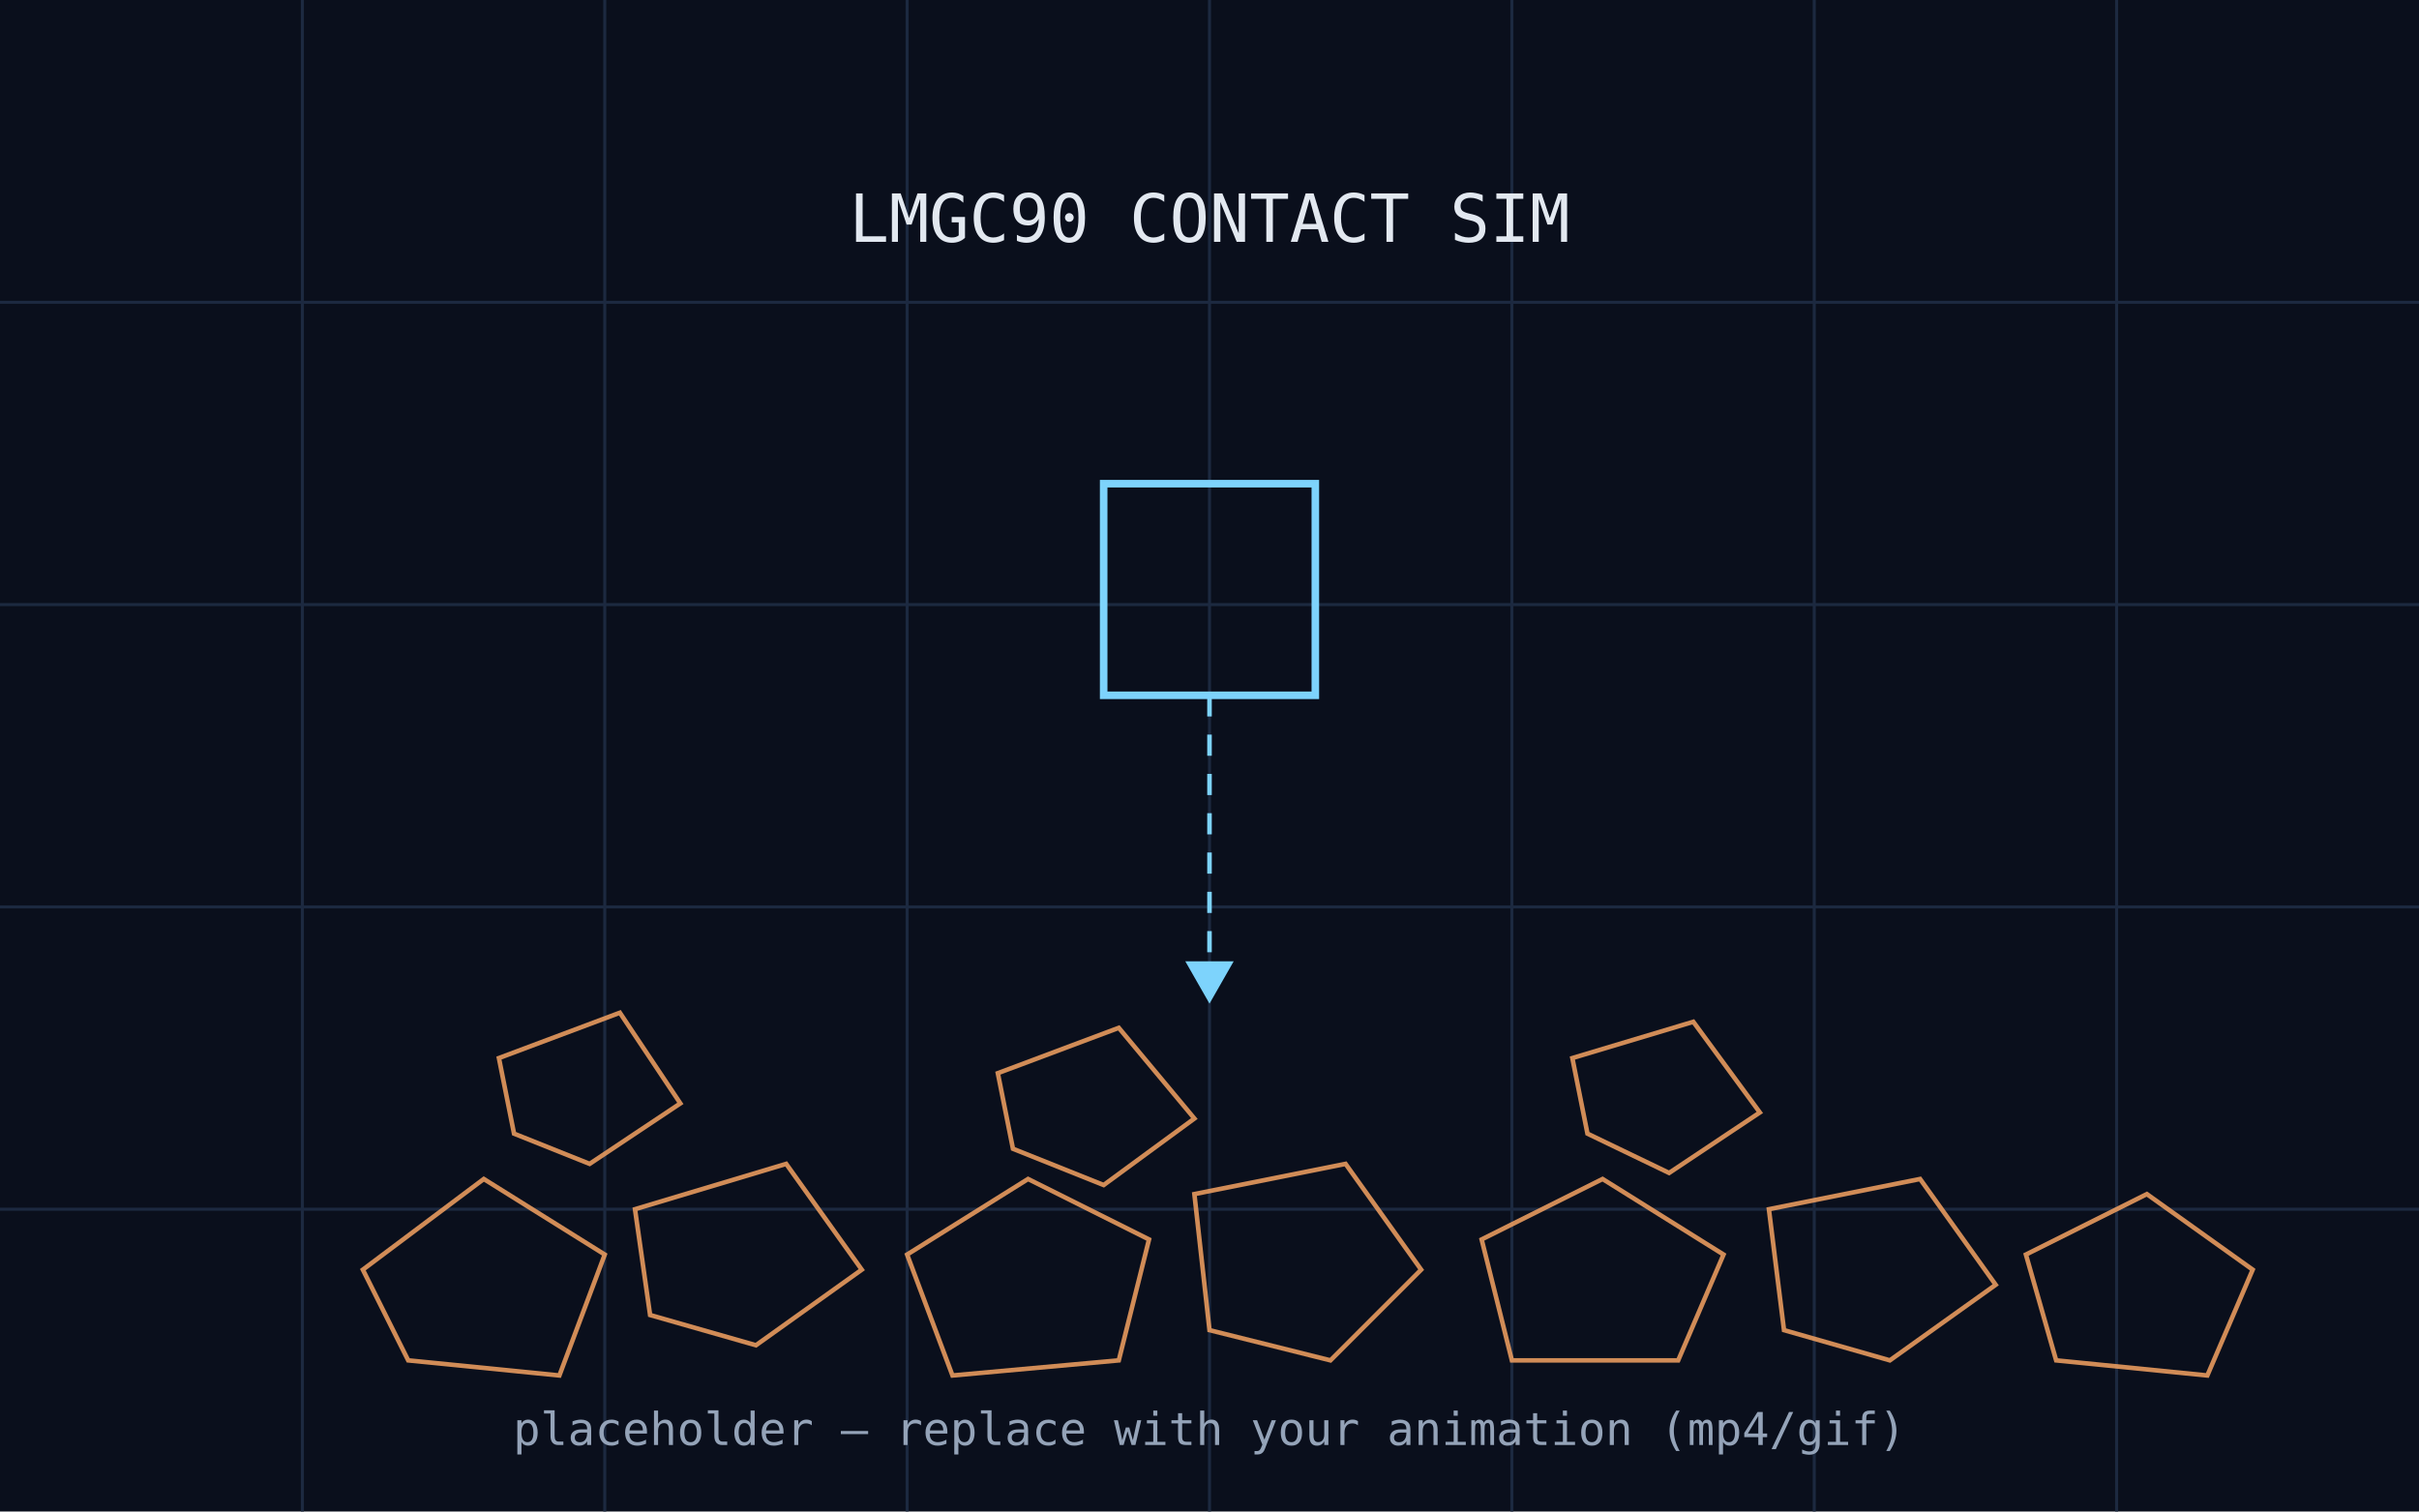
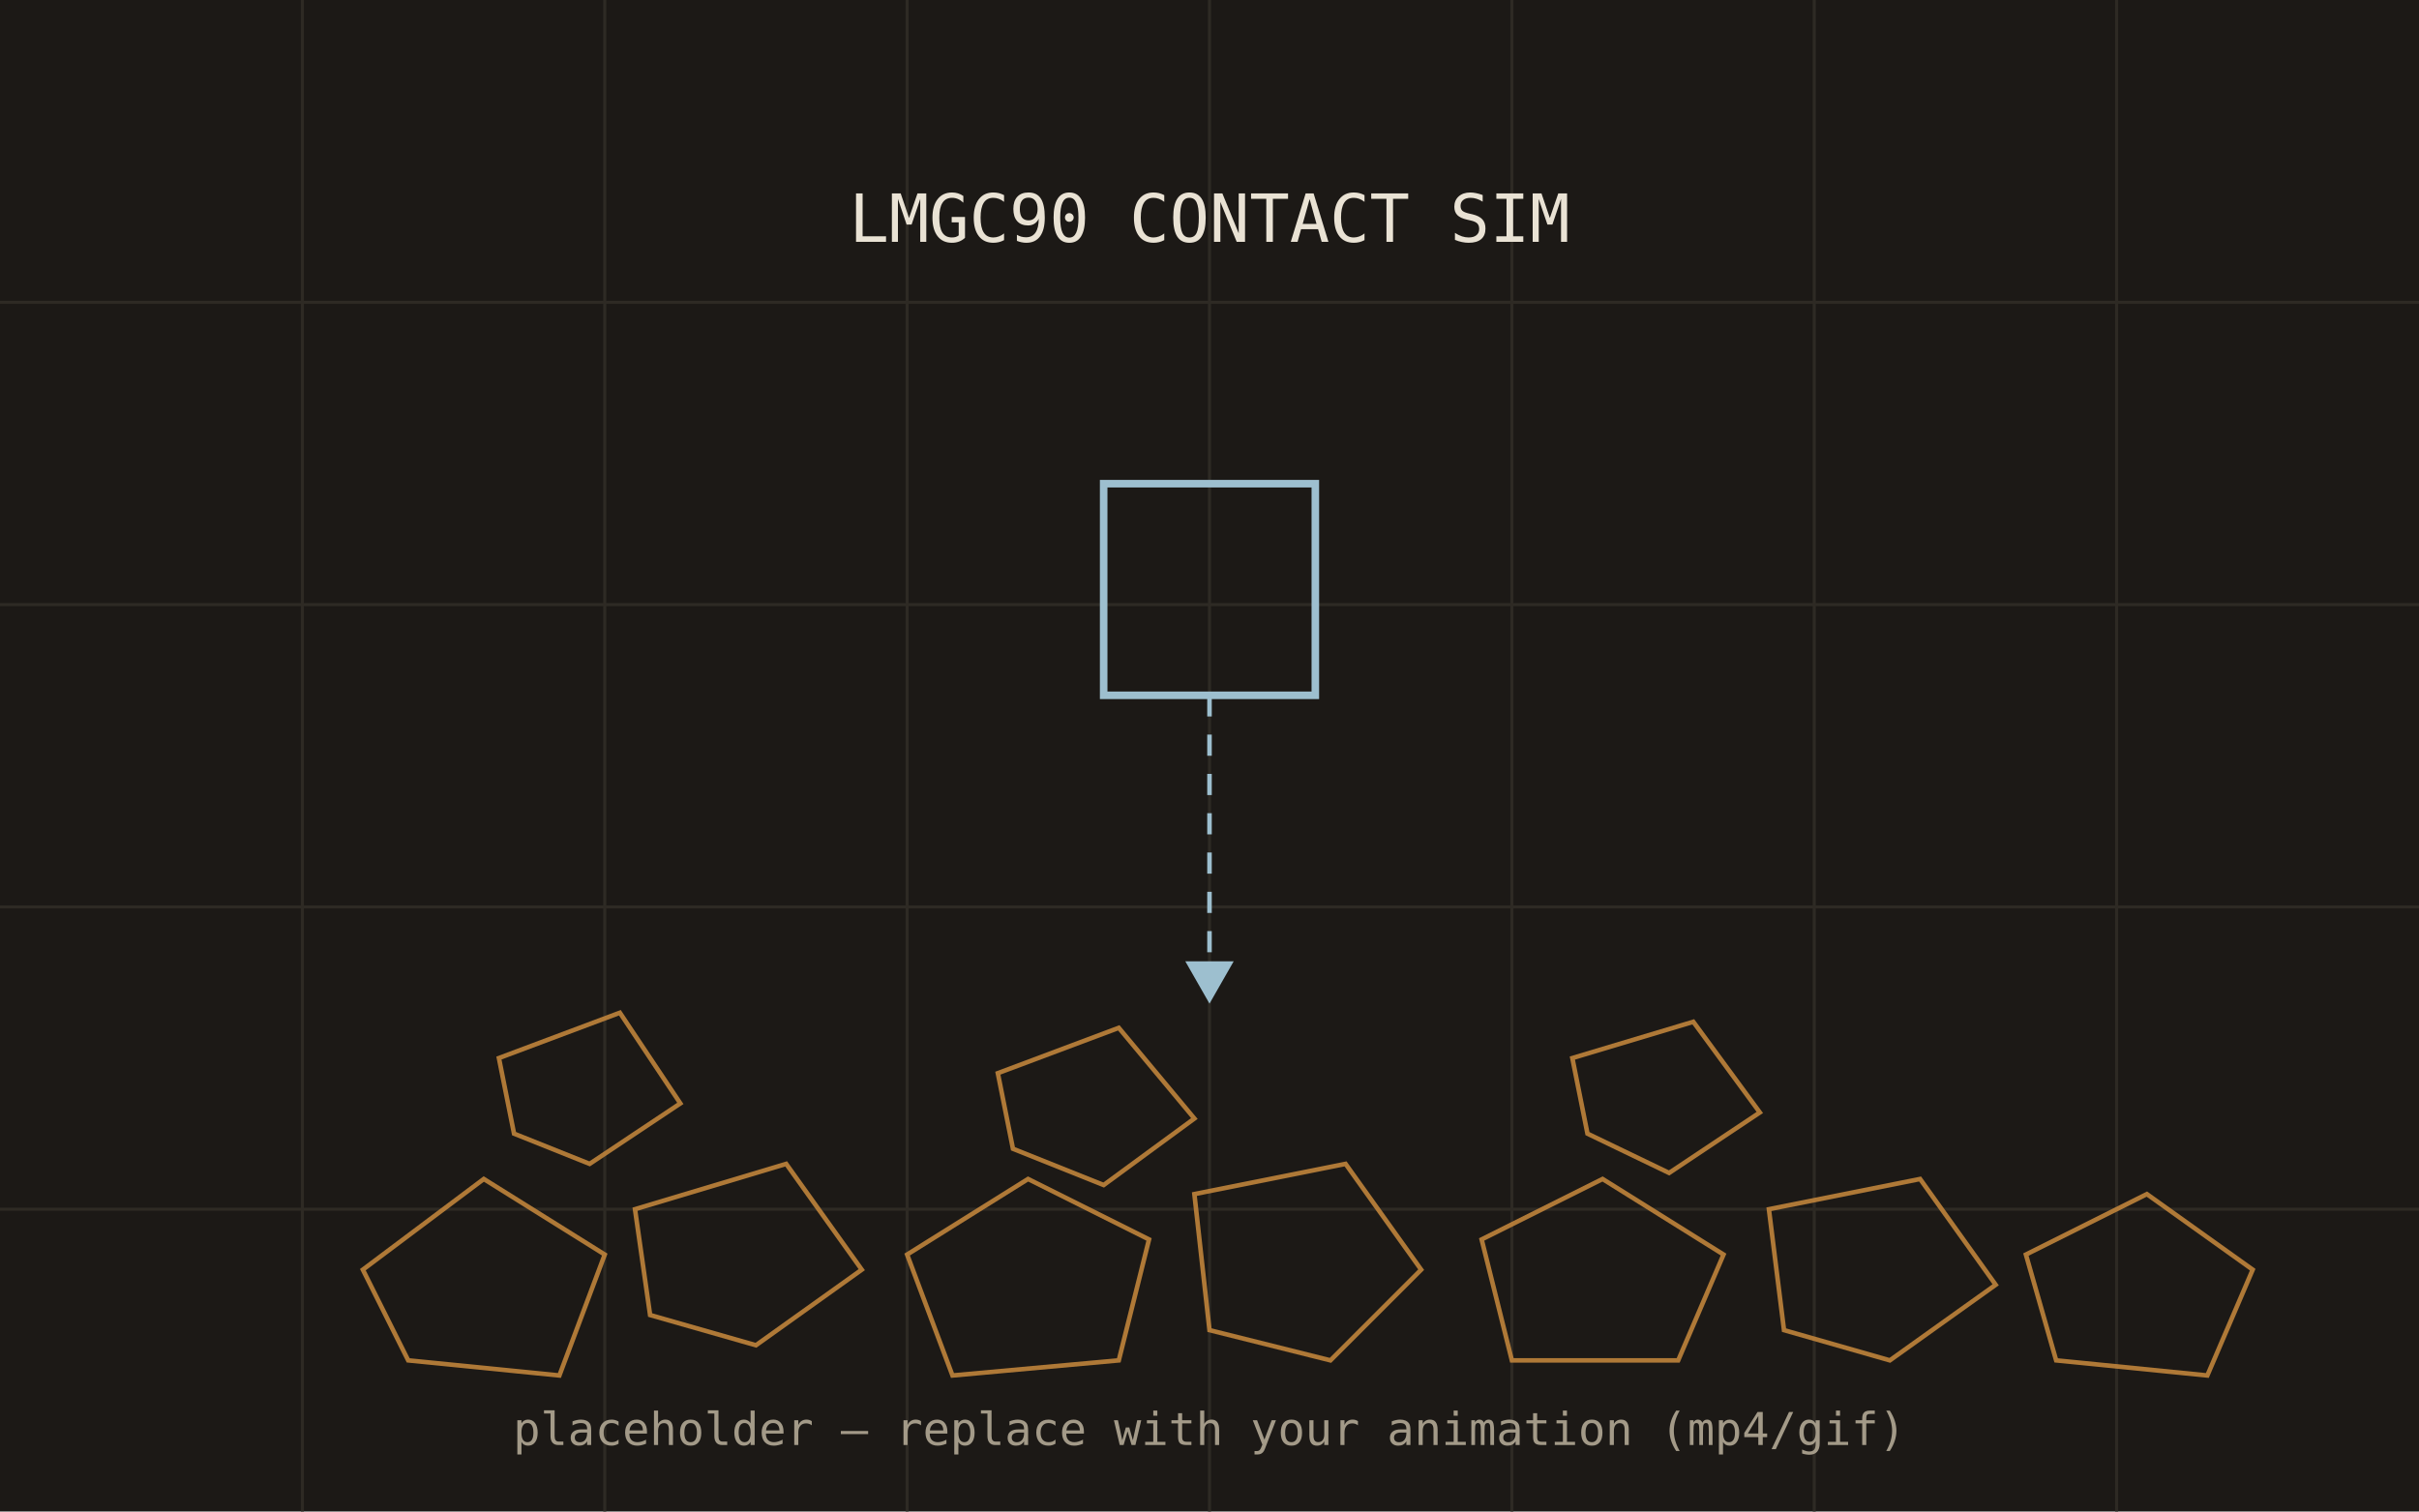
<svg xmlns="http://www.w3.org/2000/svg" viewBox="0 0 800 500">
-   <rect width="800" height="500" fill="#0a0f1c" />
-   <g stroke="#1c2940" stroke-width="1">
+   <rect width="800" height="500" fill="#1c1916" />
+   <g stroke="#2e2a24" stroke-width="1">
    <path d="M0 100h800M0 200h800M0 300h800M0 400h800M100 0v500M200 0v500M300 0v500M400 0v500M500 0v500M600 0v500M700 0v500" />
  </g>
-   <g fill="none" stroke="#f4a261" stroke-width="1.5" opacity="0.85">
+   <g fill="none" stroke="#c98a3d" stroke-width="1.5" opacity="0.85">
    <polygon points="120,420 160,390 200,415 185,455 135,450" />
    <polygon points="210,400 260,385 285,420 250,445 215,435" />
    <polygon points="300,415 340,390 380,410 370,450 315,455" />
    <polygon points="395,395 445,385 470,420 440,450 400,440" />
    <polygon points="490,410 530,390 570,415 555,450 500,450" />
    <polygon points="585,400 635,390 660,425 625,450 590,440" />
    <polygon points="670,415 710,395 745,420 730,455 680,450" />
    <polygon points="165,350 205,335 225,365 195,385 170,375" />
    <polygon points="330,355 370,340 395,370 365,392 335,380" />
    <polygon points="520,350 560,338 582,368 552,388 525,375" />
  </g>
-   <rect x="365" y="160" width="70" height="70" fill="none" stroke="#7dd3fc" stroke-width="2.5" />
-   <line x1="400" y1="230" x2="400" y2="330" stroke="#7dd3fc" stroke-width="1.5" stroke-dasharray="7 6" />
-   <path d="M392 318l8 14 8-14z" fill="#7dd3fc" />
-   <text x="400" y="80" text-anchor="middle" fill="#e2e8f0" font-family="monospace" font-size="22">LMGC90 CONTACT SIM</text>
-   <text x="400" y="478" text-anchor="middle" fill="#94a3b8" font-family="monospace" font-size="15">placeholder — replace with your animation (mp4/gif)</text>
+   <rect x="365" y="160" width="70" height="70" fill="none" stroke="#9dbfcf" stroke-width="2.5" />
+   <line x1="400" y1="230" x2="400" y2="330" stroke="#9dbfcf" stroke-width="1.5" stroke-dasharray="7 6" />
+   <path d="M392 318l8 14 8-14z" fill="#9dbfcf" />
+   <text x="400" y="80" text-anchor="middle" fill="#e9e2d4" font-family="monospace" font-size="22">LMGC90 CONTACT SIM</text>
+   <text x="400" y="478" text-anchor="middle" fill="#a39a88" font-family="monospace" font-size="15">placeholder — replace with your animation (mp4/gif)</text>
</svg>
